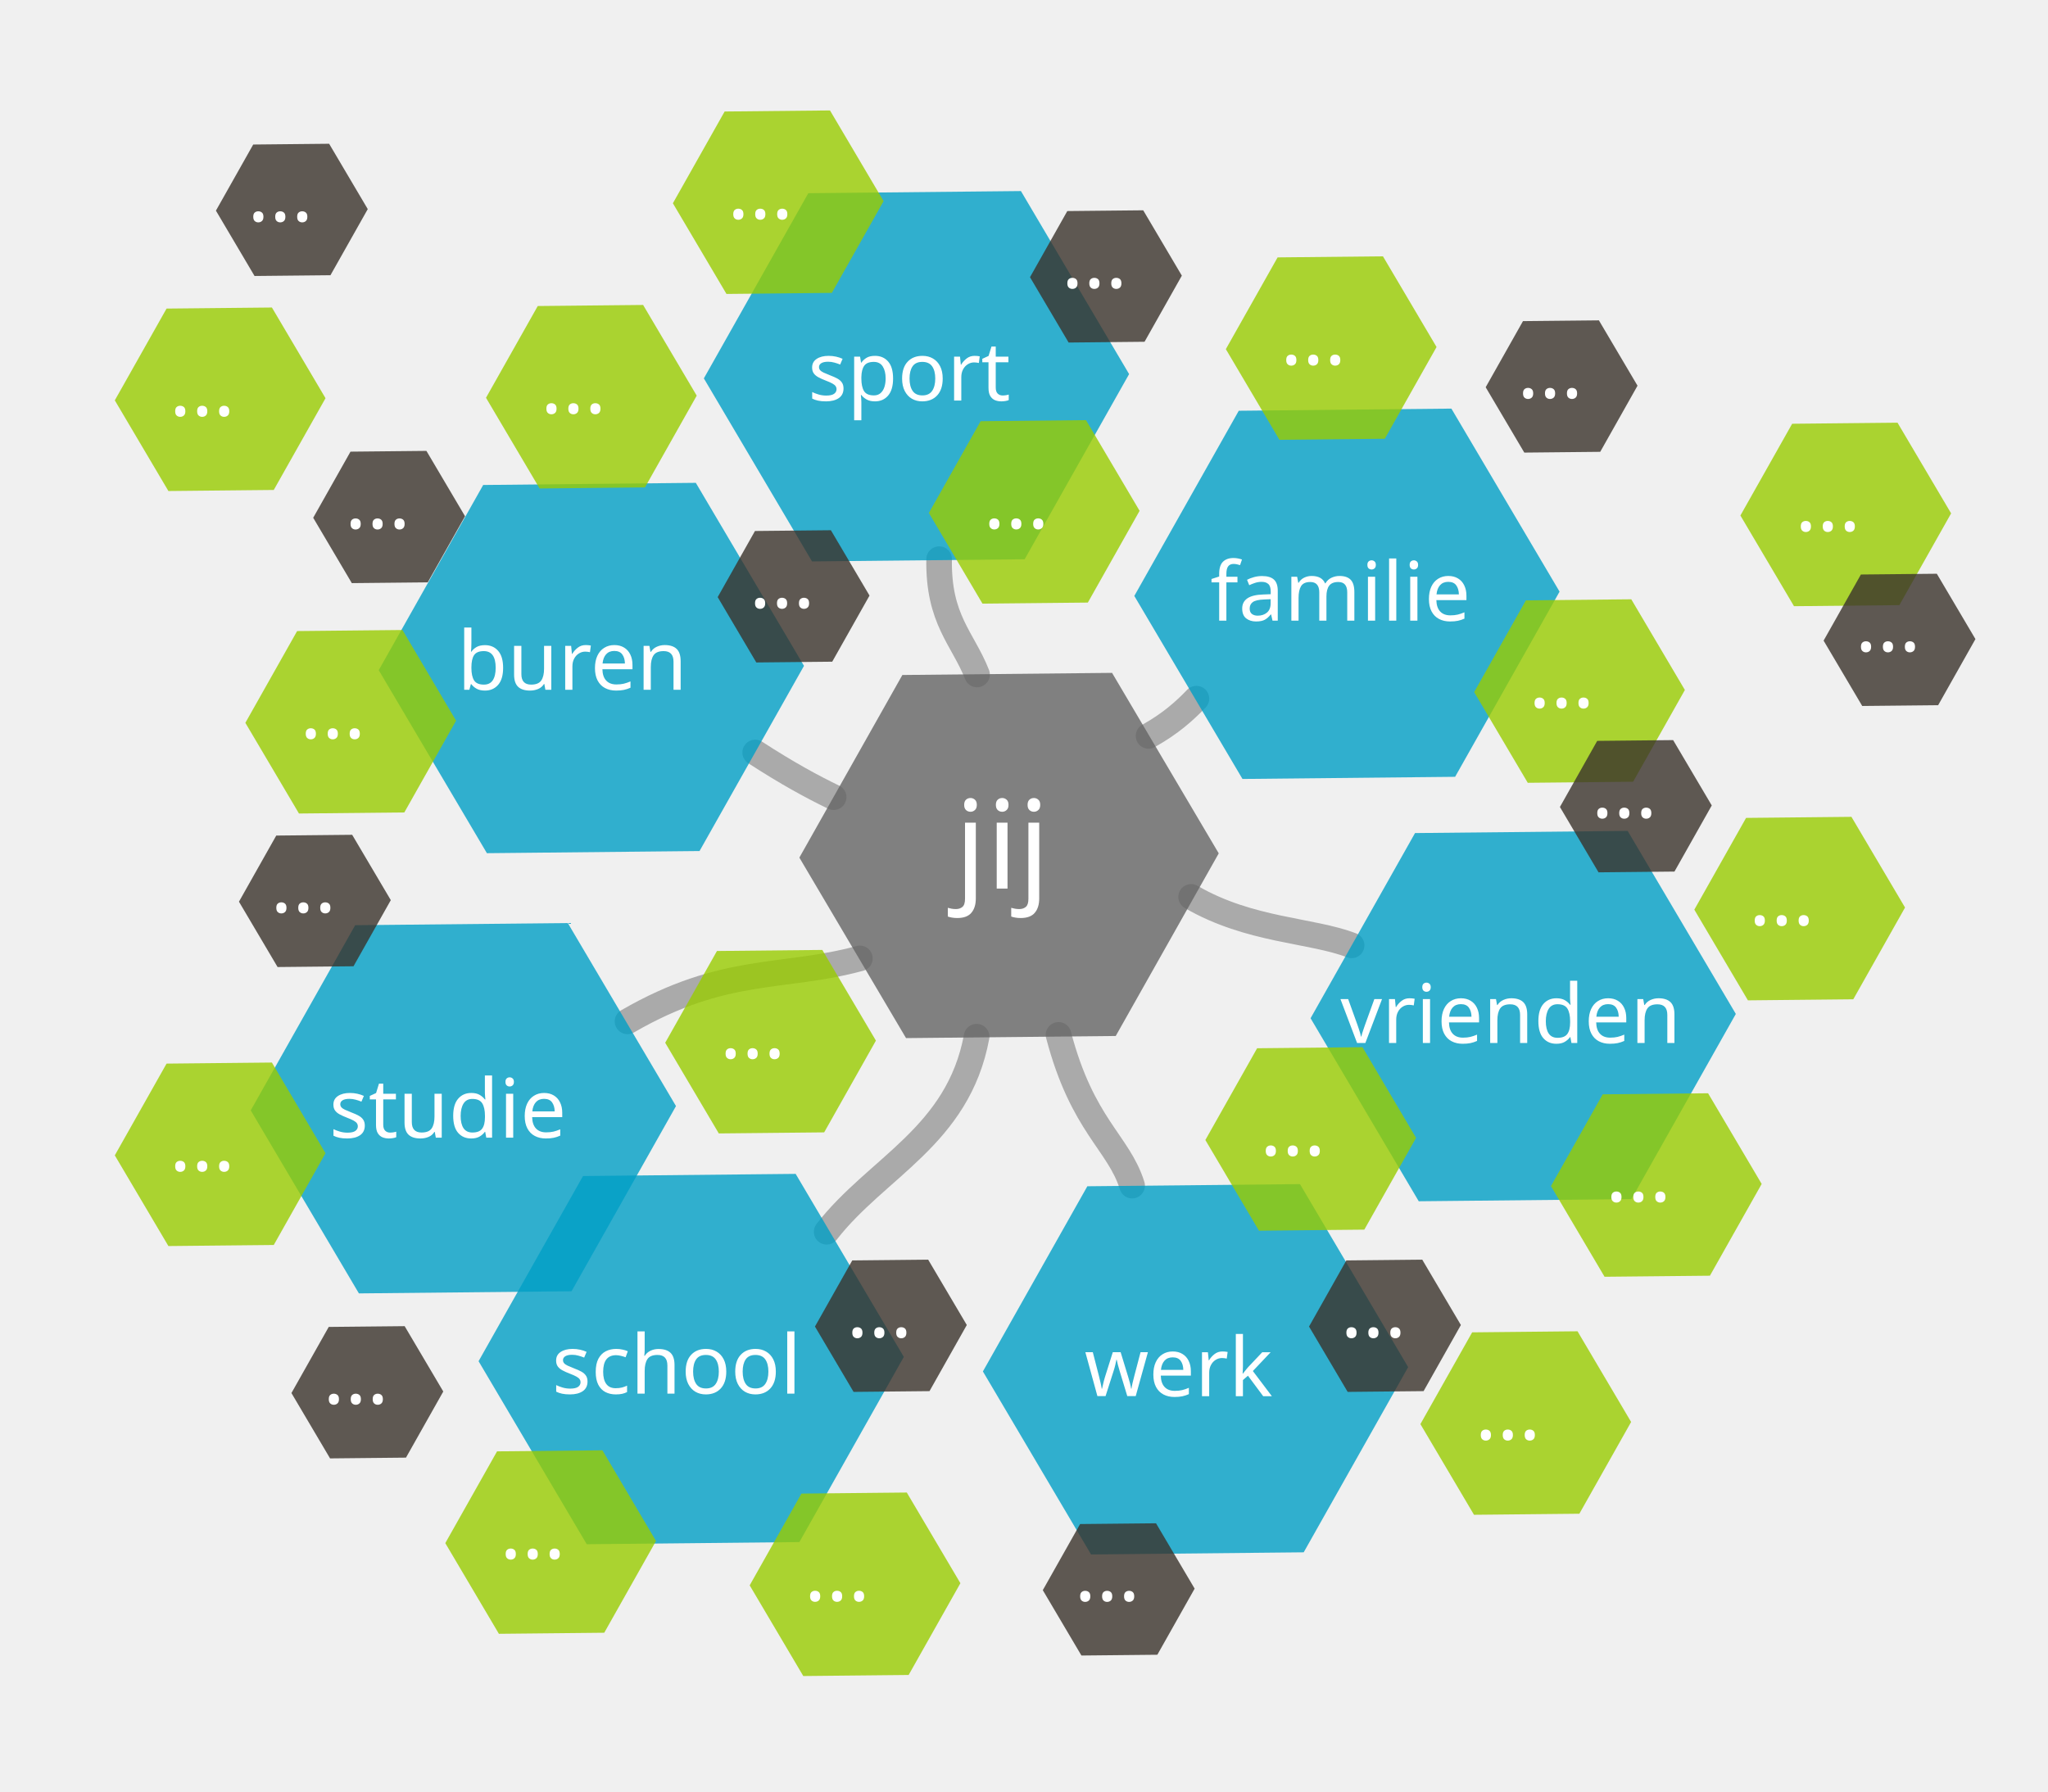
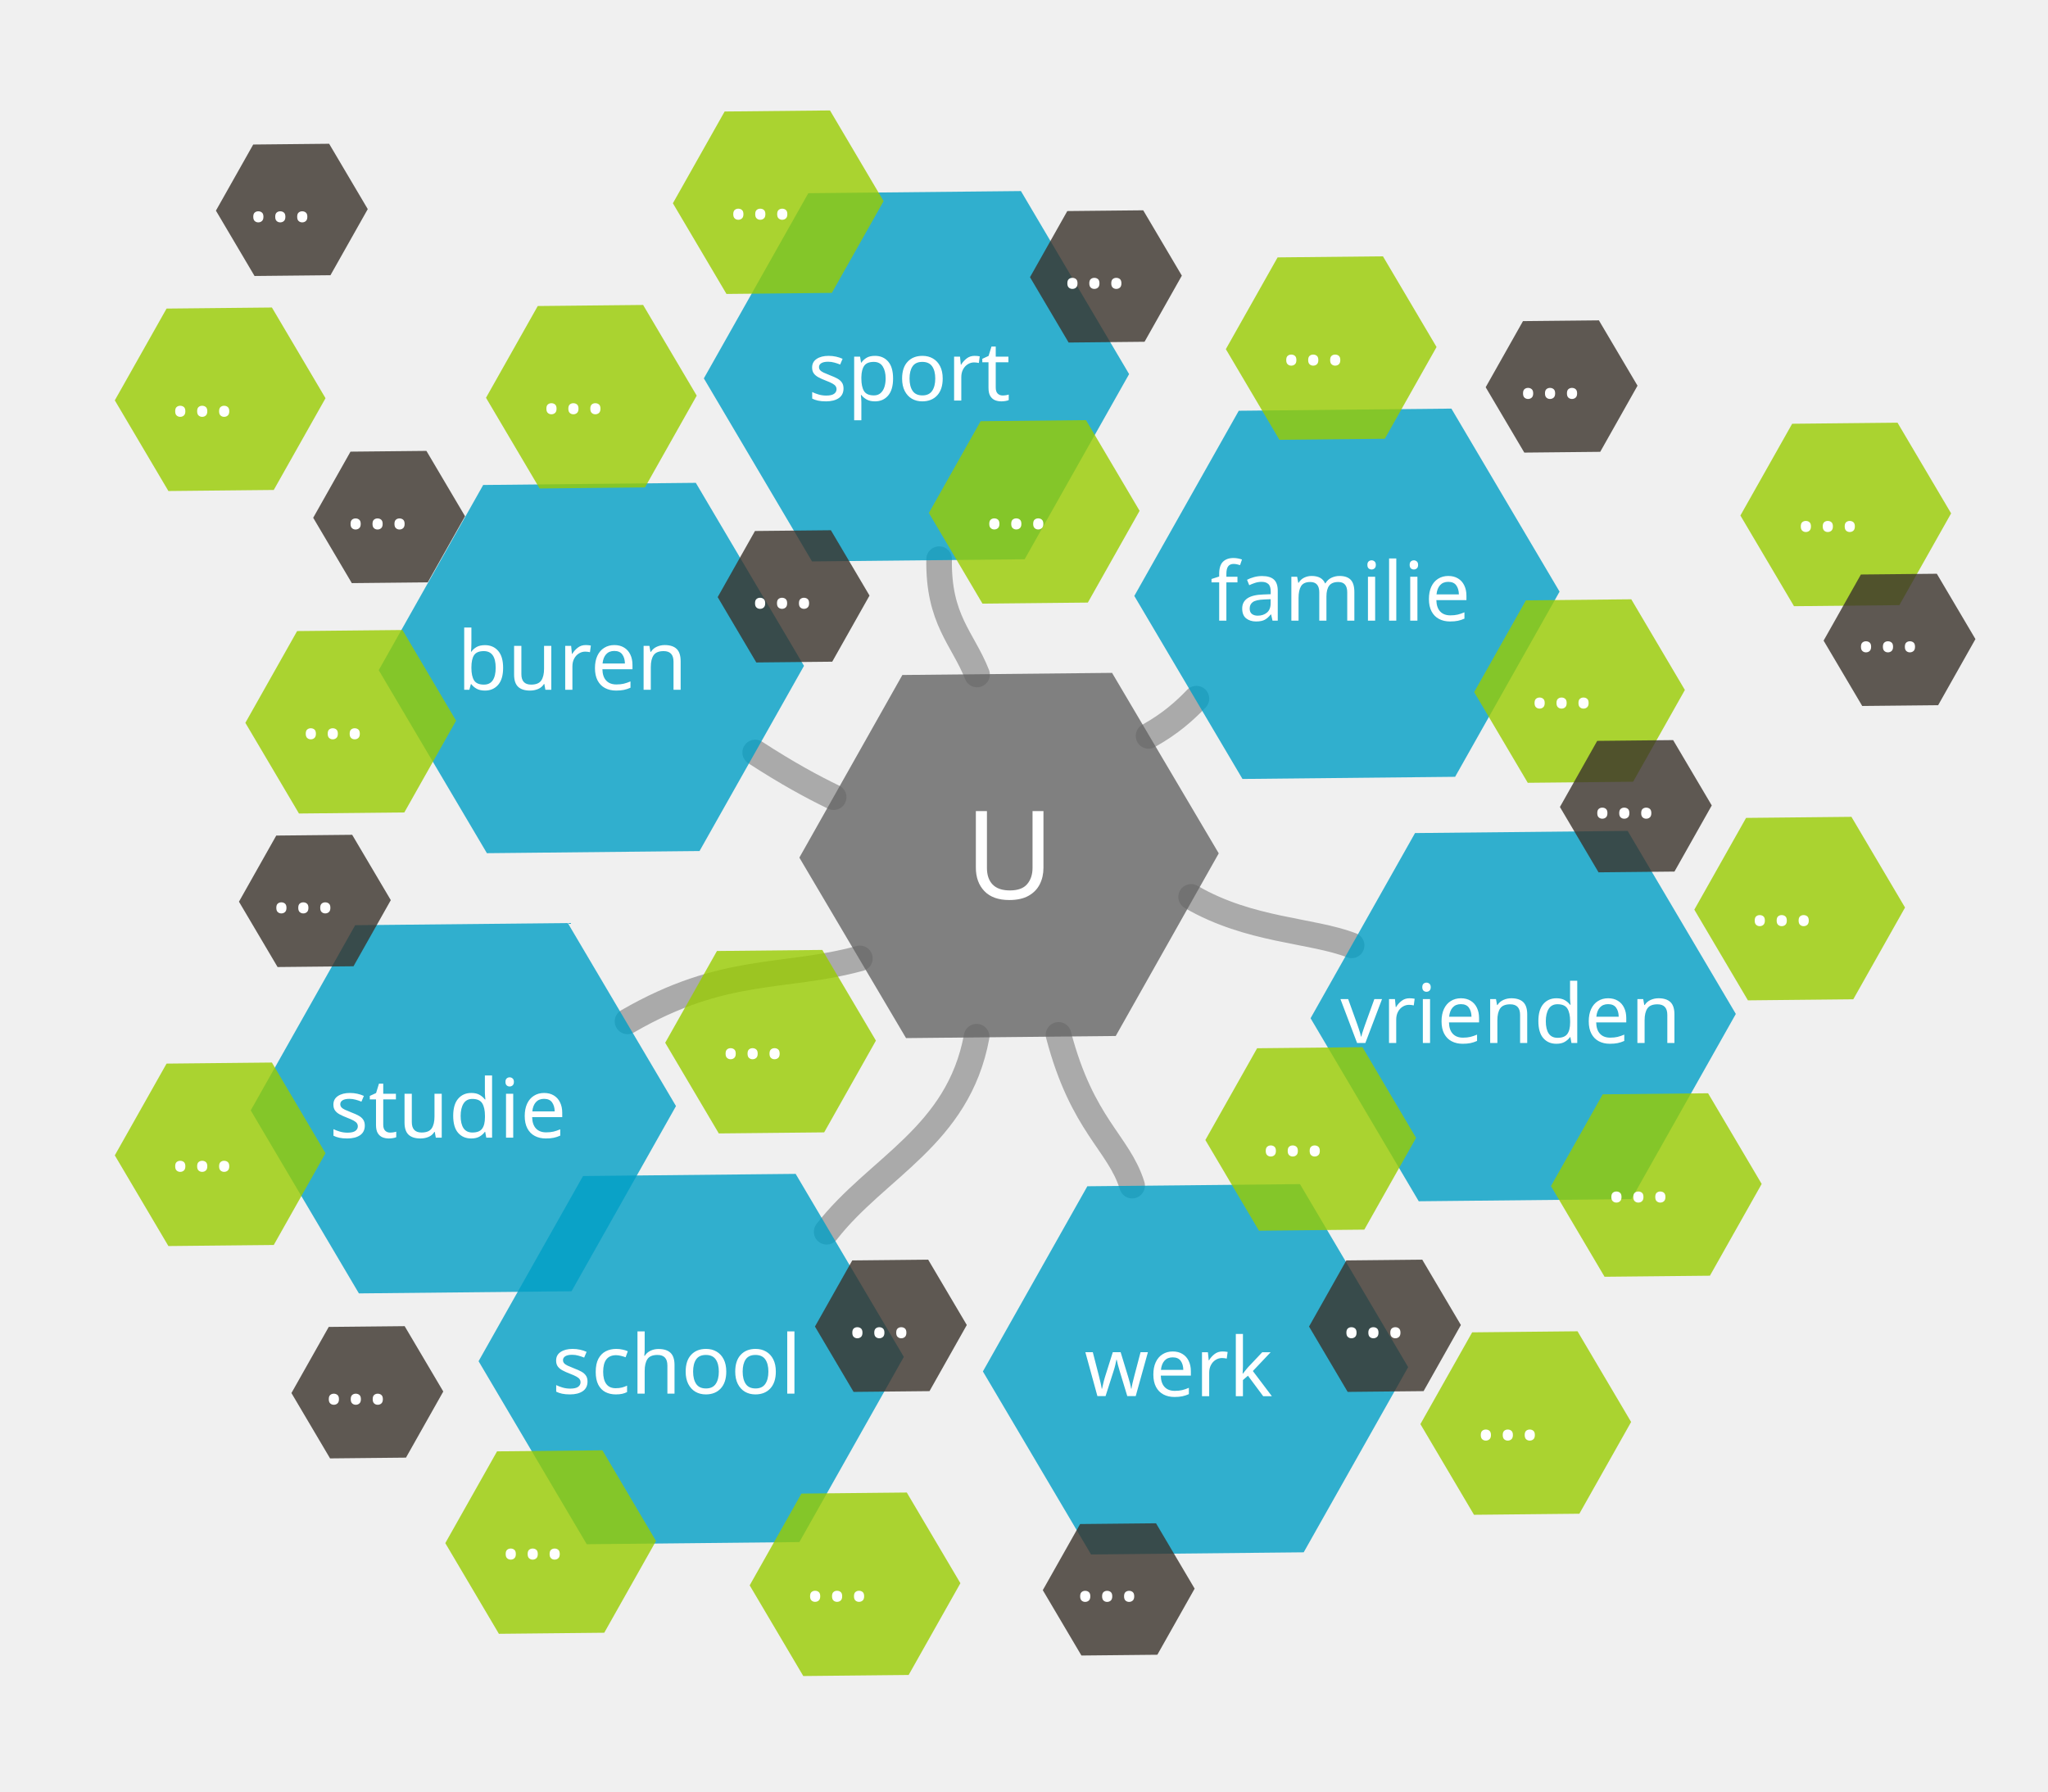
<svg xmlns="http://www.w3.org/2000/svg" width="800" height="700" id="svg2" version="1.1">
  <defs id="defs4" />
  <g id="layer1" transform="translate(0,-352.3621)">
    <path style="opacity:0.5;fill:none;stroke:#646464;stroke-width:10;stroke-linecap:round;stroke-linejoin:round;stroke-miterlimit:4;stroke-opacity:1;stroke-dasharray:none" d="m 366.846,570.835 c -0.41,23.572 9.274,30.992 14.808,45.054" id="path4347-1-0-7-5-6" />
    <path style="opacity:0.5;fill:none;stroke:#646464;stroke-width:10;stroke-linecap:round;stroke-linejoin:round;stroke-miterlimit:4;stroke-opacity:1;stroke-dasharray:none" d="m 442.236,815.599 c -5.238,-16.807 -19.471,-23.498 -28.751,-58.898" id="path4347-1-0-7" />
    <path style="opacity:0.5;fill:none;stroke:#646464;stroke-width:10;stroke-linecap:round;stroke-linejoin:round;stroke-miterlimit:4;stroke-opacity:1;stroke-dasharray:none" d="m 245.13,751.429 c 37.864,-21.907 60.5,-16.402 90.751,-24.603" id="path4347-1" />
    <path style="opacity:0.5;fill:none;stroke:#646464;stroke-width:10;stroke-linecap:round;stroke-linejoin:round;stroke-miterlimit:4;stroke-opacity:1;stroke-dasharray:none" d="m 295,646.362 c 12.508,8.115 22.119,13.335 30.646,17.47" id="path4347" />
    <path style="opacity:0.5;fill:none;stroke:#646464;stroke-width:10;stroke-linecap:round;stroke-linejoin:round;stroke-miterlimit:4;stroke-opacity:1;stroke-dasharray:none" d="m 322.911,833.63 c 19.641,-25.28 51.343,-37.294 58.577,-76.222" id="path4347-1-0" />
    <path style="opacity:0.5;fill:none;stroke:#646464;stroke-width:10;stroke-linecap:round;stroke-linejoin:round;stroke-miterlimit:4;stroke-opacity:1;stroke-dasharray:none" d="m 527.972,721.731 c -15.616,-6.059 -39.784,-5.629 -62.692,-18.946" id="path4347-1-0-7-5" />
    <path style="opacity:0.5;fill:none;stroke:#646464;stroke-width:10;stroke-linecap:round;stroke-linejoin:round;stroke-miterlimit:4;stroke-opacity:1;stroke-dasharray:none" d="m 467.346,625.335 c -4.694,4.851 -10.04,9.702 -18.692,14.554" id="path4347-1-0-7-5-0" />
    <path style="opacity:0.8;fill:#646464;fill-opacity:1;stroke:none" id="path3761" d="m 485.075,328.062 -108.41,1.096 -55.154,-93.338 53.256,-94.434 108.41,-1.096 55.154,93.338 z" transform="matrix(0.7555584,0,0,0.7555584,69.3307,509.2649)" />
-     <text xml:space="preserve" style="font-size:12px;font-style:normal;font-weight:normal;line-height:125%;letter-spacing:0px;word-spacing:0px;fill:#000000;fill-opacity:1;stroke:none;font-family:Sans" x="372.883" y="699.53" id="text3775">
-       <tspan id="tspan3777" x="372.883" y="699.53" style="font-size:48px;font-style:normal;font-variant:normal;font-weight:normal;font-stretch:normal;fill:#ffffff;fill-opacity:1;font-family:Verdana;-inkscape-font-specification:Verdana">jij</tspan>
+     <text xml:space="preserve" style="font-size:12px;font-style:normal;font-weight:normal;line-height:125%;letter-spacing:0px;word-spacing:0px;fill:#000000;fill-opacity:1;stroke:none;font-family:Sans" x="376.883" y="703.53" id="text3775">
+       <tspan id="tspan3777" x="376.883" y="703.53" style="font-size:48px;font-style:normal;font-variant:normal;font-weight:normal;font-stretch:normal;fill:#ffffff;fill-opacity:1;font-family:Verdana;-inkscape-font-specification:Verdana">U</tspan>
    </text>
    <path style="opacity:0.8;fill:#009fc6;fill-opacity:1;stroke:none" id="path3761-0" d="m 485.075,328.062 -108.41,1.096 -55.154,-93.338 53.256,-94.434 108.41,-1.096 55.154,93.338 z" transform="matrix(0.7661478,0,0,0.7661478,196.7651,404.5291)" />
    <text xml:space="preserve" style="font-size:12px;font-style:normal;font-weight:normal;line-height:125%;letter-spacing:0px;word-spacing:0px;fill:#000000;fill-opacity:1;stroke:none;font-family:Sans" x="472.756" y="594.87" id="text3775-9">
      <tspan id="tspan3777-5" x="472.756" y="594.87" style="font-size:32px;font-style:normal;font-variant:normal;font-weight:normal;font-stretch:normal;fill:#ffffff;fill-opacity:1;font-family:Verdana;-inkscape-font-specification:Verdana">familie</tspan>
    </text>
    <path style="opacity:0.8;fill:#009fc6;fill-opacity:1;stroke:none" id="path3761-0-2" d="m 485.075,328.062 -108.41,1.096 -55.154,-93.338 53.256,-94.434 108.41,-1.096 55.154,93.338 z" transform="matrix(0.7661478,0,0,0.7661478,265.6171,569.5291)" />
    <text xml:space="preserve" style="font-size:12px;font-style:normal;font-weight:normal;line-height:125%;letter-spacing:0px;word-spacing:0px;fill:#000000;fill-opacity:1;stroke:none;font-family:Sans" x="523.608" y="759.87" id="text3775-9-0">
      <tspan id="tspan3777-5-1" x="523.608" y="759.87" style="font-size:32px;font-style:normal;font-variant:normal;font-weight:normal;font-stretch:normal;fill:#ffffff;fill-opacity:1;font-family:Verdana;-inkscape-font-specification:Verdana">vrienden</tspan>
    </text>
    <path style="opacity:0.8;fill:#009fc6;fill-opacity:1;stroke:none" id="path3761-0-2-2" d="m 485.075,328.062 -108.41,1.096 -55.154,-93.338 53.256,-94.434 108.41,-1.096 55.154,93.338 z" transform="matrix(0.7661478,0,0,0.7661478,137.6171,707.5291)" />
    <text xml:space="preserve" style="font-size:12px;font-style:normal;font-weight:normal;line-height:125%;letter-spacing:0px;word-spacing:0px;fill:#000000;fill-opacity:1;stroke:none;font-family:Sans" x="423.608" y="897.87" id="text3775-9-0-9">
      <tspan id="tspan3777-5-1-4" x="423.608" y="897.87" style="font-size:32px;font-style:normal;font-variant:normal;font-weight:normal;font-stretch:normal;fill:#ffffff;fill-opacity:1;font-family:Verdana;-inkscape-font-specification:Verdana">werk</tspan>
    </text>
    <path style="opacity:0.8;fill:#009fc6;fill-opacity:1;stroke:none" id="path3761-0-2-0" d="m 485.075,328.062 -108.41,1.096 -55.154,-93.338 53.256,-94.434 108.41,-1.096 55.154,93.338 z" transform="matrix(0.7661478,0,0,0.7661478,-98.38295,433.5291)" />
    <text xml:space="preserve" style="font-size:12px;font-style:normal;font-weight:normal;line-height:125%;letter-spacing:0px;word-spacing:0px;fill:#000000;fill-opacity:1;stroke:none;font-family:Sans" x="178.608" y="621.87" id="text3775-9-0-5">
      <tspan id="tspan3777-5-1-2" x="178.608" y="621.87" style="font-size:32px;font-style:normal;font-variant:normal;font-weight:normal;font-stretch:normal;fill:#ffffff;fill-opacity:1;font-family:Verdana;-inkscape-font-specification:Verdana">buren</tspan>
    </text>
    <path style="opacity:0.8;fill:#009fc6;fill-opacity:1;stroke:none" id="path3761-0-2-1" d="m 485.075,328.062 -108.41,1.096 -55.154,-93.338 53.256,-94.434 108.41,-1.096 55.154,93.338 z" transform="matrix(0.7661478,0,0,0.7661478,28.61705,319.5291)" />
    <text xml:space="preserve" style="font-size:12px;font-style:normal;font-weight:normal;line-height:125%;letter-spacing:0px;word-spacing:0px;fill:#000000;fill-opacity:1;stroke:none;font-family:Sans" x="315.608" y="508.87" id="text3775-9-0-54">
      <tspan x="315.608" y="508.87" style="font-size:32px;font-style:normal;font-variant:normal;font-weight:normal;font-stretch:normal;fill:#ffffff;fill-opacity:1;font-family:Verdana;-inkscape-font-specification:Verdana" id="tspan3888">sport</tspan>
    </text>
    <path style="opacity:0.8;fill:#009fc6;fill-opacity:1;stroke:none" id="path3761-0-2-6" d="m 485.075,328.062 -108.41,1.096 -55.154,-93.338 53.256,-94.434 108.41,-1.096 55.154,93.338 z" transform="matrix(0.7661478,0,0,0.7661478,-59.38295,703.5291)" />
    <text xml:space="preserve" style="font-size:12px;font-style:normal;font-weight:normal;line-height:125%;letter-spacing:0px;word-spacing:0px;fill:#000000;fill-opacity:1;stroke:none;font-family:Sans" x="215.608" y="896.87" id="text3775-9-0-4">
      <tspan id="tspan3777-5-1-1" x="215.608" y="896.87" style="font-size:32px;font-style:normal;font-variant:normal;font-weight:normal;font-stretch:normal;fill:#ffffff;fill-opacity:1;font-family:Verdana;-inkscape-font-specification:Verdana">school</tspan>
    </text>
    <path style="opacity:0.8;fill:#009fc6;fill-opacity:1;stroke:none" id="path3761-0-2-4" d="m 485.075,328.062 -108.41,1.096 -55.154,-93.338 53.256,-94.434 108.41,-1.096 55.154,93.338 z" transform="matrix(0.7661478,0,0,0.7661478,-148.3829,605.5291)" />
    <text xml:space="preserve" style="font-size:12px;font-style:normal;font-weight:normal;line-height:125%;letter-spacing:0px;word-spacing:0px;fill:#000000;fill-opacity:1;stroke:none;font-family:Sans" x="128.608" y="796.87" id="text3775-9-0-40">
      <tspan id="tspan3777-5-1-9" x="128.608" y="796.87" style="font-size:32px;font-style:normal;font-variant:normal;font-weight:normal;font-stretch:normal;fill:#ffffff;fill-opacity:1;font-family:Verdana;-inkscape-font-specification:Verdana">studie</tspan>
    </text>
    <path style="opacity:0.8;fill:#99cc00;fill-opacity:1;stroke:none" id="path3761-0-2-4-5" d="m 485.075,328.062 -108.41,1.096 -55.154,-93.338 53.256,-94.434 108.41,-1.096 55.154,93.338 z" transform="matrix(0.3796348,0,0,0.3796348,51.88505,865.7528)" />
    <text xml:space="preserve" style="font-size:12px;font-style:normal;font-weight:normal;line-height:125%;letter-spacing:0px;word-spacing:0px;fill:#000000;fill-opacity:1;stroke:none;font-family:Sans" x="195.234" y="961.276" id="text3775-9-0-40-9">
      <tspan id="tspan3777-5-1-9-6" x="195.234" y="961.276" style="font-size:32px;font-style:normal;font-variant:normal;font-weight:normal;font-stretch:normal;fill:#ffffff;fill-opacity:1;font-family:Verdana;-inkscape-font-specification:Verdana">...</tspan>
    </text>
    <path style="opacity:0.8;fill:#99cc00;fill-opacity:1;stroke:none" id="path3761-0-2-4-5-4" d="m 485.075,328.062 -108.41,1.096 -55.154,-93.338 53.256,-94.434 108.41,-1.096 55.154,93.338 z" transform="matrix(0.3796348,0,0,0.3796348,170.787,882.2528)" />
    <text xml:space="preserve" style="font-size:12px;font-style:normal;font-weight:normal;line-height:125%;letter-spacing:0px;word-spacing:0px;fill:#000000;fill-opacity:1;stroke:none;font-family:Sans" x="314.136" y="977.776" id="text3775-9-0-40-9-1">
      <tspan id="tspan3777-5-1-9-6-6" x="314.136" y="977.776" style="font-size:32px;font-style:normal;font-variant:normal;font-weight:normal;font-stretch:normal;fill:#ffffff;fill-opacity:1;font-family:Verdana;-inkscape-font-specification:Verdana">...</tspan>
    </text>
    <path style="opacity:0.8;fill:#99cc00;fill-opacity:1;stroke:none" id="path3761-0-2-4-5-1" d="m 485.075,328.062 -108.41,1.096 -55.154,-93.338 53.256,-94.434 108.41,-1.096 55.154,93.338 z" transform="matrix(0.3796348,0,0,0.3796348,-77.21296,714.2528)" />
    <text xml:space="preserve" style="font-size:12px;font-style:normal;font-weight:normal;line-height:125%;letter-spacing:0px;word-spacing:0px;fill:#000000;fill-opacity:1;stroke:none;font-family:Sans" x="66.136" y="809.776" id="text3775-9-0-40-9-2">
      <tspan id="tspan3777-5-1-9-6-5" x="66.136" y="809.776" style="font-size:32px;font-style:normal;font-variant:normal;font-weight:normal;font-stretch:normal;fill:#ffffff;fill-opacity:1;font-family:Verdana;-inkscape-font-specification:Verdana">...</tspan>
    </text>
    <path style="opacity:0.8;fill:#99cc00;fill-opacity:1;stroke:none" id="path3761-0-2-4-5-19" d="m 485.075,328.062 -108.41,1.096 -55.154,-93.338 53.256,-94.434 108.41,-1.096 55.154,93.338 z" transform="matrix(0.3796348,0,0,0.3796348,137.787,670.2528)" />
    <text xml:space="preserve" style="font-size:12px;font-style:normal;font-weight:normal;line-height:125%;letter-spacing:0px;word-spacing:0px;fill:#000000;fill-opacity:1;stroke:none;font-family:Sans" x="281.136" y="765.776" id="text3775-9-0-40-9-5">
      <tspan id="tspan3777-5-1-9-6-9" x="281.136" y="765.776" style="font-size:32px;font-style:normal;font-variant:normal;font-weight:normal;font-stretch:normal;fill:#ffffff;fill-opacity:1;font-family:Verdana;-inkscape-font-specification:Verdana">...</tspan>
    </text>
    <path style="opacity:0.8;fill:#99cc00;fill-opacity:1;stroke:none" id="path3761-0-2-4-5-5" d="m 485.075,328.062 -108.41,1.096 -55.154,-93.338 53.256,-94.434 108.41,-1.096 55.154,93.338 z" transform="matrix(0.3796348,0,0,0.3796348,432.787,819.2528)" />
    <text xml:space="preserve" style="font-size:12px;font-style:normal;font-weight:normal;line-height:125%;letter-spacing:0px;word-spacing:0px;fill:#000000;fill-opacity:1;stroke:none;font-family:Sans" x="576.136" y="914.776" id="text3775-9-0-40-9-3">
      <tspan id="tspan3777-5-1-9-6-98" x="576.136" y="914.776" style="font-size:32px;font-style:normal;font-variant:normal;font-weight:normal;font-stretch:normal;fill:#ffffff;fill-opacity:1;font-family:Verdana;-inkscape-font-specification:Verdana">...</tspan>
    </text>
    <path style="opacity:0.8;fill:#99cc00;fill-opacity:1;stroke:none" id="path3761-0-2-4-5-0" d="m 485.075,328.062 -108.41,1.096 -55.154,-93.338 53.256,-94.434 108.41,-1.096 55.154,93.338 z" transform="matrix(0.3796348,0,0,0.3796348,539.787,618.2528)" />
    <text xml:space="preserve" style="font-size:12px;font-style:normal;font-weight:normal;line-height:125%;letter-spacing:0px;word-spacing:0px;fill:#000000;fill-opacity:1;stroke:none;font-family:Sans" x="683.136" y="713.776" id="text3775-9-0-40-9-7">
      <tspan id="tspan3777-5-1-9-6-2" x="683.136" y="713.776" style="font-size:32px;font-style:normal;font-variant:normal;font-weight:normal;font-stretch:normal;fill:#ffffff;fill-opacity:1;font-family:Verdana;-inkscape-font-specification:Verdana">...</tspan>
    </text>
    <path style="opacity:0.8;fill:#99cc00;fill-opacity:1;stroke:none" id="path3761-0-2-4-5-7" d="m 485.075,328.062 -108.41,1.096 -55.154,-93.338 53.256,-94.434 108.41,-1.096 55.154,93.338 z" transform="matrix(0.3796348,0,0,0.3796348,483.787,726.2528)" />
    <text xml:space="preserve" style="font-size:12px;font-style:normal;font-weight:normal;line-height:125%;letter-spacing:0px;word-spacing:0px;fill:#000000;fill-opacity:1;stroke:none;font-family:Sans" x="627.136" y="821.776" id="text3775-9-0-40-9-6">
      <tspan id="tspan3777-5-1-9-6-1" x="627.136" y="821.776" style="font-size:32px;font-style:normal;font-variant:normal;font-weight:normal;font-stretch:normal;fill:#ffffff;fill-opacity:1;font-family:Verdana;-inkscape-font-specification:Verdana">...</tspan>
    </text>
    <path style="opacity:0.8;fill:#99cc00;fill-opacity:1;stroke:none" id="path3761-0-2-4-5-47" d="m 485.075,328.062 -108.41,1.096 -55.154,-93.338 53.256,-94.434 108.41,-1.096 55.154,93.338 z" transform="matrix(0.3796348,0,0,0.3796348,453.787,533.2528)" />
    <text xml:space="preserve" style="font-size:12px;font-style:normal;font-weight:normal;line-height:125%;letter-spacing:0px;word-spacing:0px;fill:#000000;fill-opacity:1;stroke:none;font-family:Sans" x="597.136" y="628.776" id="text3775-9-0-40-9-19">
      <tspan id="tspan3777-5-1-9-6-14" x="597.136" y="628.776" style="font-size:32px;font-style:normal;font-variant:normal;font-weight:normal;font-stretch:normal;fill:#ffffff;fill-opacity:1;font-family:Verdana;-inkscape-font-specification:Verdana">...</tspan>
    </text>
    <path style="opacity:0.8;fill:#99cc00;fill-opacity:1;stroke:none" id="path3761-0-2-4-5-16" d="m 485.075,328.062 -108.41,1.096 -55.154,-93.338 53.256,-94.434 108.41,-1.096 55.154,93.338 z" transform="matrix(0.3796348,0,0,0.3796348,348.787,708.2528)" />
    <text xml:space="preserve" style="font-size:12px;font-style:normal;font-weight:normal;line-height:125%;letter-spacing:0px;word-spacing:0px;fill:#000000;fill-opacity:1;stroke:none;font-family:Sans" x="492.136" y="803.776" id="text3775-9-0-40-9-0">
      <tspan id="tspan3777-5-1-9-6-19" x="492.136" y="803.776" style="font-size:32px;font-style:normal;font-variant:normal;font-weight:normal;font-stretch:normal;fill:#ffffff;fill-opacity:1;font-family:Verdana;-inkscape-font-specification:Verdana">...</tspan>
    </text>
    <path style="opacity:0.8;fill:#99cc00;fill-opacity:1;stroke:none" id="path3761-0-2-4-5-77" d="m 485.075,328.062 -108.41,1.096 -55.154,-93.338 53.256,-94.434 108.41,-1.096 55.154,93.338 z" transform="matrix(0.3796348,0,0,0.3796348,356.787,399.2528)" />
    <text xml:space="preserve" style="font-size:12px;font-style:normal;font-weight:normal;line-height:125%;letter-spacing:0px;word-spacing:0px;fill:#000000;fill-opacity:1;stroke:none;font-family:Sans" x="500.136" y="494.776" id="text3775-9-0-40-9-50">
      <tspan id="tspan3777-5-1-9-6-22" x="500.136" y="494.776" style="font-size:32px;font-style:normal;font-variant:normal;font-weight:normal;font-stretch:normal;fill:#ffffff;fill-opacity:1;font-family:Verdana;-inkscape-font-specification:Verdana">...</tspan>
    </text>
    <path style="opacity:0.8;fill:#99cc00;fill-opacity:1;stroke:none" id="path3761-0-2-4-5-54" d="m 485.075,328.062 -108.41,1.096 -55.154,-93.338 53.256,-94.434 108.41,-1.096 55.154,93.338 z" transform="matrix(0.3796348,0,0,0.3796348,67.78704,418.2528)" />
    <text xml:space="preserve" style="font-size:12px;font-style:normal;font-weight:normal;line-height:125%;letter-spacing:0px;word-spacing:0px;fill:#000000;fill-opacity:1;stroke:none;font-family:Sans" x="211.136" y="513.776" id="text3775-9-0-40-9-07">
      <tspan id="tspan3777-5-1-9-6-145" x="211.136" y="513.776" style="font-size:32px;font-style:normal;font-variant:normal;font-weight:normal;font-stretch:normal;fill:#ffffff;fill-opacity:1;font-family:Verdana;-inkscape-font-specification:Verdana">...</tspan>
    </text>
    <path style="opacity:0.8;fill:#99cc00;fill-opacity:1;stroke:none" id="path3761-0-2-4-5-18" d="m 485.075,328.062 -108.41,1.096 -55.154,-93.338 53.256,-94.434 108.41,-1.096 55.154,93.338 z" transform="matrix(0.3796348,0,0,0.3796348,240.787,463.2528)" />
    <text xml:space="preserve" style="font-size:12px;font-style:normal;font-weight:normal;line-height:125%;letter-spacing:0px;word-spacing:0px;fill:#000000;fill-opacity:1;stroke:none;font-family:Sans" x="384.136" y="558.776" id="text3775-9-0-40-9-58">
      <tspan id="tspan3777-5-1-9-6-26" x="384.136" y="558.776" style="font-size:32px;font-style:normal;font-variant:normal;font-weight:normal;font-stretch:normal;fill:#ffffff;fill-opacity:1;font-family:Verdana;-inkscape-font-specification:Verdana">...</tspan>
    </text>
    <path style="opacity:0.8;fill:#99cc00;fill-opacity:1;stroke:none" id="path3761-0-2-4-5-3" d="m 485.075,328.062 -108.41,1.096 -55.154,-93.338 53.256,-94.434 108.41,-1.096 55.154,93.338 z" transform="matrix(0.3796348,0,0,0.3796348,-26.21296,545.2528)" />
    <text xml:space="preserve" style="font-size:12px;font-style:normal;font-weight:normal;line-height:125%;letter-spacing:0px;word-spacing:0px;fill:#000000;fill-opacity:1;stroke:none;font-family:Sans" x="117.136" y="640.776" id="text3775-9-0-40-9-8">
      <tspan id="tspan3777-5-1-9-6-3" x="117.136" y="640.776" style="font-size:32px;font-style:normal;font-variant:normal;font-weight:normal;font-stretch:normal;fill:#ffffff;fill-opacity:1;font-family:Verdana;-inkscape-font-specification:Verdana">...</tspan>
    </text>
    <path style="opacity:0.8;fill:#99cc00;fill-opacity:1;stroke:none" id="path3761-0-2-4-5-8" d="m 485.075,328.062 -108.41,1.096 -55.154,-93.338 53.256,-94.434 108.41,-1.096 55.154,93.338 z" transform="matrix(0.3796348,0,0,0.3796348,140.787,342.2528)" />
    <text xml:space="preserve" style="font-size:12px;font-style:normal;font-weight:normal;line-height:125%;letter-spacing:0px;word-spacing:0px;fill:#000000;fill-opacity:1;stroke:none;font-family:Sans" x="284.136" y="437.776" id="text3775-9-0-40-9-32">
      <tspan id="tspan3777-5-1-9-6-20" x="284.136" y="437.776" style="font-size:32px;font-style:normal;font-variant:normal;font-weight:normal;font-stretch:normal;fill:#ffffff;fill-opacity:1;font-family:Verdana;-inkscape-font-specification:Verdana">...</tspan>
    </text>
    <path style="opacity:0.8;fill:#39322a;fill-opacity:1;stroke:none" id="path3761-0-2-4-5-5-9" d="m 485.075,328.062 -108.41,1.096 -55.154,-93.338 53.256,-94.434 108.41,-1.096 55.154,93.338 z" transform="matrix(0.2735564,0,0,0.2735564,25.89239,832.1345)" />
    <text xml:space="preserve" style="font-size:12px;font-style:normal;font-weight:normal;line-height:125%;letter-spacing:0px;word-spacing:0px;fill:#000000;fill-opacity:1;stroke:none;font-family:Sans" x="126.136" y="900.776" id="text3775-9-0-40-9-3-5">
      <tspan id="tspan3777-5-1-9-6-98-6" x="126.136" y="900.776" style="font-size:32px;font-style:normal;font-variant:normal;font-weight:normal;font-stretch:normal;fill:#ffffff;fill-opacity:1;font-family:Verdana;-inkscape-font-specification:Verdana">...</tspan>
    </text>
    <path style="opacity:0.8;fill:#99cc00;fill-opacity:1;stroke:none" id="path3761-0-2-4-5-5-5" d="m 485.075,328.062 -108.41,1.096 -55.154,-93.338 53.256,-94.434 108.41,-1.096 55.154,93.338 z" transform="matrix(0.3796348,0,0,0.3796348,557.787,464.2528)" />
    <text xml:space="preserve" style="font-size:12px;font-style:normal;font-weight:normal;line-height:125%;letter-spacing:0px;word-spacing:0px;fill:#000000;fill-opacity:1;stroke:none;font-family:Sans" x="701.136" y="559.776" id="text3775-9-0-40-9-3-8">
      <tspan id="tspan3777-5-1-9-6-98-1" x="701.136" y="559.776" style="font-size:32px;font-style:normal;font-variant:normal;font-weight:normal;font-stretch:normal;fill:#ffffff;fill-opacity:1;font-family:Verdana;-inkscape-font-specification:Verdana">...</tspan>
    </text>
    <path style="opacity:0.8;fill:#39322a;fill-opacity:1;stroke:none" id="path3761-0-2-4-5-5-9-7" d="m 485.075,328.062 -108.41,1.096 -55.154,-93.338 53.256,-94.434 108.41,-1.096 55.154,93.338 z" transform="matrix(0.2735564,0,0,0.2735564,319.3924,909.152)" />
    <text xml:space="preserve" style="font-size:12px;font-style:normal;font-weight:normal;line-height:125%;letter-spacing:0px;word-spacing:0px;fill:#000000;fill-opacity:1;stroke:none;font-family:Sans" x="419.636" y="977.794" id="text3775-9-0-40-9-3-5-7">
      <tspan id="tspan3777-5-1-9-6-98-6-5" x="419.636" y="977.794" style="font-size:32px;font-style:normal;font-variant:normal;font-weight:normal;font-stretch:normal;fill:#ffffff;fill-opacity:1;font-family:Verdana;-inkscape-font-specification:Verdana">...</tspan>
    </text>
    <path style="opacity:0.8;fill:#39322a;fill-opacity:1;stroke:none" id="path3761-0-2-4-5-5-9-4" d="m 485.075,328.062 -108.41,1.096 -55.154,-93.338 53.256,-94.434 108.41,-1.096 55.154,93.338 z" transform="matrix(0.2735564,0,0,0.2735564,423.3924,806.152)" />
    <text xml:space="preserve" style="font-size:12px;font-style:normal;font-weight:normal;line-height:125%;letter-spacing:0px;word-spacing:0px;fill:#000000;fill-opacity:1;stroke:none;font-family:Sans" x="523.636" y="874.794" id="text3775-9-0-40-9-3-5-2">
      <tspan id="tspan3777-5-1-9-6-98-6-4" x="523.636" y="874.794" style="font-size:32px;font-style:normal;font-variant:normal;font-weight:normal;font-stretch:normal;fill:#ffffff;fill-opacity:1;font-family:Verdana;-inkscape-font-specification:Verdana">...</tspan>
    </text>
    <path style="opacity:0.8;fill:#39322a;fill-opacity:1;stroke:none" id="path3761-0-2-4-5-5-9-3" d="m 485.075,328.062 -108.41,1.096 -55.154,-93.338 53.256,-94.434 108.41,-1.096 55.154,93.338 z" transform="matrix(0.2735564,0,0,0.2735564,521.3924,603.152)" />
    <text xml:space="preserve" style="font-size:12px;font-style:normal;font-weight:normal;line-height:125%;letter-spacing:0px;word-spacing:0px;fill:#000000;fill-opacity:1;stroke:none;font-family:Sans" x="621.636" y="671.794" id="text3775-9-0-40-9-3-5-3">
      <tspan id="tspan3777-5-1-9-6-98-6-8" x="621.636" y="671.794" style="font-size:32px;font-style:normal;font-variant:normal;font-weight:normal;font-stretch:normal;fill:#ffffff;fill-opacity:1;font-family:Verdana;-inkscape-font-specification:Verdana">...</tspan>
    </text>
    <path style="opacity:0.8;fill:#39322a;fill-opacity:1;stroke:none" id="path3761-0-2-4-5-5-9-42" d="m 485.075,328.062 -108.41,1.096 -55.154,-93.338 53.256,-94.434 108.41,-1.096 55.154,93.338 z" transform="matrix(0.2735564,0,0,0.2735564,492.3924,439.152)" />
    <text xml:space="preserve" style="font-size:12px;font-style:normal;font-weight:normal;line-height:125%;letter-spacing:0px;word-spacing:0px;fill:#000000;fill-opacity:1;stroke:none;font-family:Sans" x="592.636" y="507.794" id="text3775-9-0-40-9-3-5-1">
      <tspan id="tspan3777-5-1-9-6-98-6-7" x="592.636" y="507.794" style="font-size:32px;font-style:normal;font-variant:normal;font-weight:normal;font-stretch:normal;fill:#ffffff;fill-opacity:1;font-family:Verdana;-inkscape-font-specification:Verdana">...</tspan>
    </text>
    <path style="opacity:0.8;fill:#39322a;fill-opacity:1;stroke:none" id="path3761-0-2-4-5-5-9-0" d="m 485.075,328.062 -108.41,1.096 -55.154,-93.338 53.256,-94.434 108.41,-1.096 55.154,93.338 z" transform="matrix(0.2735564,0,0,0.2735564,314.3924,396.152)" />
    <text xml:space="preserve" style="font-size:12px;font-style:normal;font-weight:normal;line-height:125%;letter-spacing:0px;word-spacing:0px;fill:#000000;fill-opacity:1;stroke:none;font-family:Sans" x="414.636" y="464.794" id="text3775-9-0-40-9-3-5-6">
      <tspan id="tspan3777-5-1-9-6-98-6-52" x="414.636" y="464.794" style="font-size:32px;font-style:normal;font-variant:normal;font-weight:normal;font-stretch:normal;fill:#ffffff;fill-opacity:1;font-family:Verdana;-inkscape-font-specification:Verdana">...</tspan>
    </text>
    <path style="opacity:0.8;fill:#39322a;fill-opacity:1;stroke:none" id="path3761-0-2-4-5-5-9-5" d="m 485.075,328.062 -108.41,1.096 -55.154,-93.338 53.256,-94.434 108.41,-1.096 55.154,93.338 z" transform="matrix(0.2735564,0,0,0.2735564,192.3924,521.152)" />
    <text xml:space="preserve" style="font-size:12px;font-style:normal;font-weight:normal;line-height:125%;letter-spacing:0px;word-spacing:0px;fill:#000000;fill-opacity:1;stroke:none;font-family:Sans" x="292.636" y="589.794" id="text3775-9-0-40-9-3-5-16">
      <tspan id="tspan3777-5-1-9-6-98-6-88" x="292.636" y="589.794" style="font-size:32px;font-style:normal;font-variant:normal;font-weight:normal;font-stretch:normal;fill:#ffffff;fill-opacity:1;font-family:Verdana;-inkscape-font-specification:Verdana">...</tspan>
    </text>
    <path style="opacity:0.8;fill:#39322a;fill-opacity:1;stroke:none" id="path3761-0-2-4-5-5-9-1" d="m 485.075,328.062 -108.41,1.096 -55.154,-93.338 53.256,-94.434 108.41,-1.096 55.154,93.338 z" transform="matrix(0.2735564,0,0,0.2735564,34.39238,490.152)" />
    <text xml:space="preserve" style="font-size:12px;font-style:normal;font-weight:normal;line-height:125%;letter-spacing:0px;word-spacing:0px;fill:#000000;fill-opacity:1;stroke:none;font-family:Sans" x="134.636" y="558.794" id="text3775-9-0-40-9-3-5-4">
      <tspan id="tspan3777-5-1-9-6-98-6-56" x="134.636" y="558.794" style="font-size:32px;font-style:normal;font-variant:normal;font-weight:normal;font-stretch:normal;fill:#ffffff;fill-opacity:1;font-family:Verdana;-inkscape-font-specification:Verdana">...</tspan>
    </text>
    <path style="opacity:0.8;fill:#39322a;fill-opacity:1;stroke:none" id="path3761-0-2-4-5-5-9-9" d="m 485.075,328.062 -108.41,1.096 -55.154,-93.338 53.256,-94.434 108.41,-1.096 55.154,93.338 z" transform="matrix(0.2735564,0,0,0.2735564,5.39238,640.152)" />
    <text xml:space="preserve" style="font-size:12px;font-style:normal;font-weight:normal;line-height:125%;letter-spacing:0px;word-spacing:0px;fill:#000000;fill-opacity:1;stroke:none;font-family:Sans" x="105.636" y="708.794" id="text3775-9-0-40-9-3-5-17">
      <tspan id="tspan3777-5-1-9-6-98-6-3" x="105.636" y="708.794" style="font-size:32px;font-style:normal;font-variant:normal;font-weight:normal;font-stretch:normal;fill:#ffffff;fill-opacity:1;font-family:Verdana;-inkscape-font-specification:Verdana">...</tspan>
    </text>
    <path style="opacity:0.8;fill:#39322a;fill-opacity:1;stroke:none" id="path3761-0-2-4-5-5-9-2" d="m 485.075,328.062 -108.41,1.096 -55.154,-93.338 53.256,-94.434 108.41,-1.096 55.154,93.338 z" transform="matrix(0.2735564,0,0,0.2735564,230.3924,806.152)" />
    <text xml:space="preserve" style="font-size:12px;font-style:normal;font-weight:normal;line-height:125%;letter-spacing:0px;word-spacing:0px;fill:#000000;fill-opacity:1;stroke:none;font-family:Sans" x="330.636" y="874.794" id="text3775-9-0-40-9-3-5-66">
      <tspan id="tspan3777-5-1-9-6-98-6-42" x="330.636" y="874.794" style="font-size:32px;font-style:normal;font-variant:normal;font-weight:normal;font-stretch:normal;fill:#ffffff;fill-opacity:1;font-family:Verdana;-inkscape-font-specification:Verdana">...</tspan>
    </text>
    <path style="opacity:0.8;fill:#99cc00;fill-opacity:1;stroke:none" id="path3761-0-2-4-5-5-5-5" d="m 485.075,328.062 -108.41,1.096 -55.154,-93.338 53.256,-94.434 108.41,-1.096 55.154,93.338 z" transform="matrix(0.3796348,0,0,0.3796348,-77.21296,419.2528)" />
    <text xml:space="preserve" style="font-size:12px;font-style:normal;font-weight:normal;line-height:125%;letter-spacing:0px;word-spacing:0px;fill:#000000;fill-opacity:1;stroke:none;font-family:Sans" x="66.136" y="514.776" id="text3775-9-0-40-9-3-8-4">
      <tspan id="tspan3777-5-1-9-6-98-1-1" x="66.136" y="514.776" style="font-size:32px;font-style:normal;font-variant:normal;font-weight:normal;font-stretch:normal;fill:#ffffff;fill-opacity:1;font-family:Verdana;-inkscape-font-specification:Verdana">...</tspan>
    </text>
    <path style="opacity:0.8;fill:#39322a;fill-opacity:1;stroke:none" id="path3761-0-2-4-5-5-9-42-1" d="m 485.075,328.062 -108.41,1.096 -55.154,-93.338 53.256,-94.434 108.41,-1.096 55.154,93.338 z" transform="matrix(0.2735564,0,0,0.2735564,-3.60762,370.152)" />
    <text xml:space="preserve" style="font-size:12px;font-style:normal;font-weight:normal;line-height:125%;letter-spacing:0px;word-spacing:0px;fill:#000000;fill-opacity:1;stroke:none;font-family:Sans" x="96.636" y="438.794" id="text3775-9-0-40-9-3-5-1-0">
      <tspan id="tspan3777-5-1-9-6-98-6-7-9" x="96.636" y="438.794" style="font-size:32px;font-style:normal;font-variant:normal;font-weight:normal;font-stretch:normal;fill:#ffffff;fill-opacity:1;font-family:Verdana;-inkscape-font-specification:Verdana">...</tspan>
    </text>
    <path style="opacity:0.8;fill:#39322a;fill-opacity:1;stroke:none" id="path3761-0-2-4-5-5-9-42-1-4" d="m 485.075,328.062 -108.41,1.096 -55.154,-93.338 53.256,-94.434 108.41,-1.096 55.154,93.338 z" transform="matrix(0.2735564,0,0,0.2735564,624.3924,538.152)" />
    <text xml:space="preserve" style="font-size:12px;font-style:normal;font-weight:normal;line-height:125%;letter-spacing:0px;word-spacing:0px;fill:#000000;fill-opacity:1;stroke:none;font-family:Sans" x="724.636" y="606.794" id="text3775-9-0-40-9-3-5-1-0-9">
      <tspan id="tspan3777-5-1-9-6-98-6-7-9-0" x="724.636" y="606.794" style="font-size:32px;font-style:normal;font-variant:normal;font-weight:normal;font-stretch:normal;fill:#ffffff;fill-opacity:1;font-family:Verdana;-inkscape-font-specification:Verdana">...</tspan>
    </text>
  </g>
</svg>
